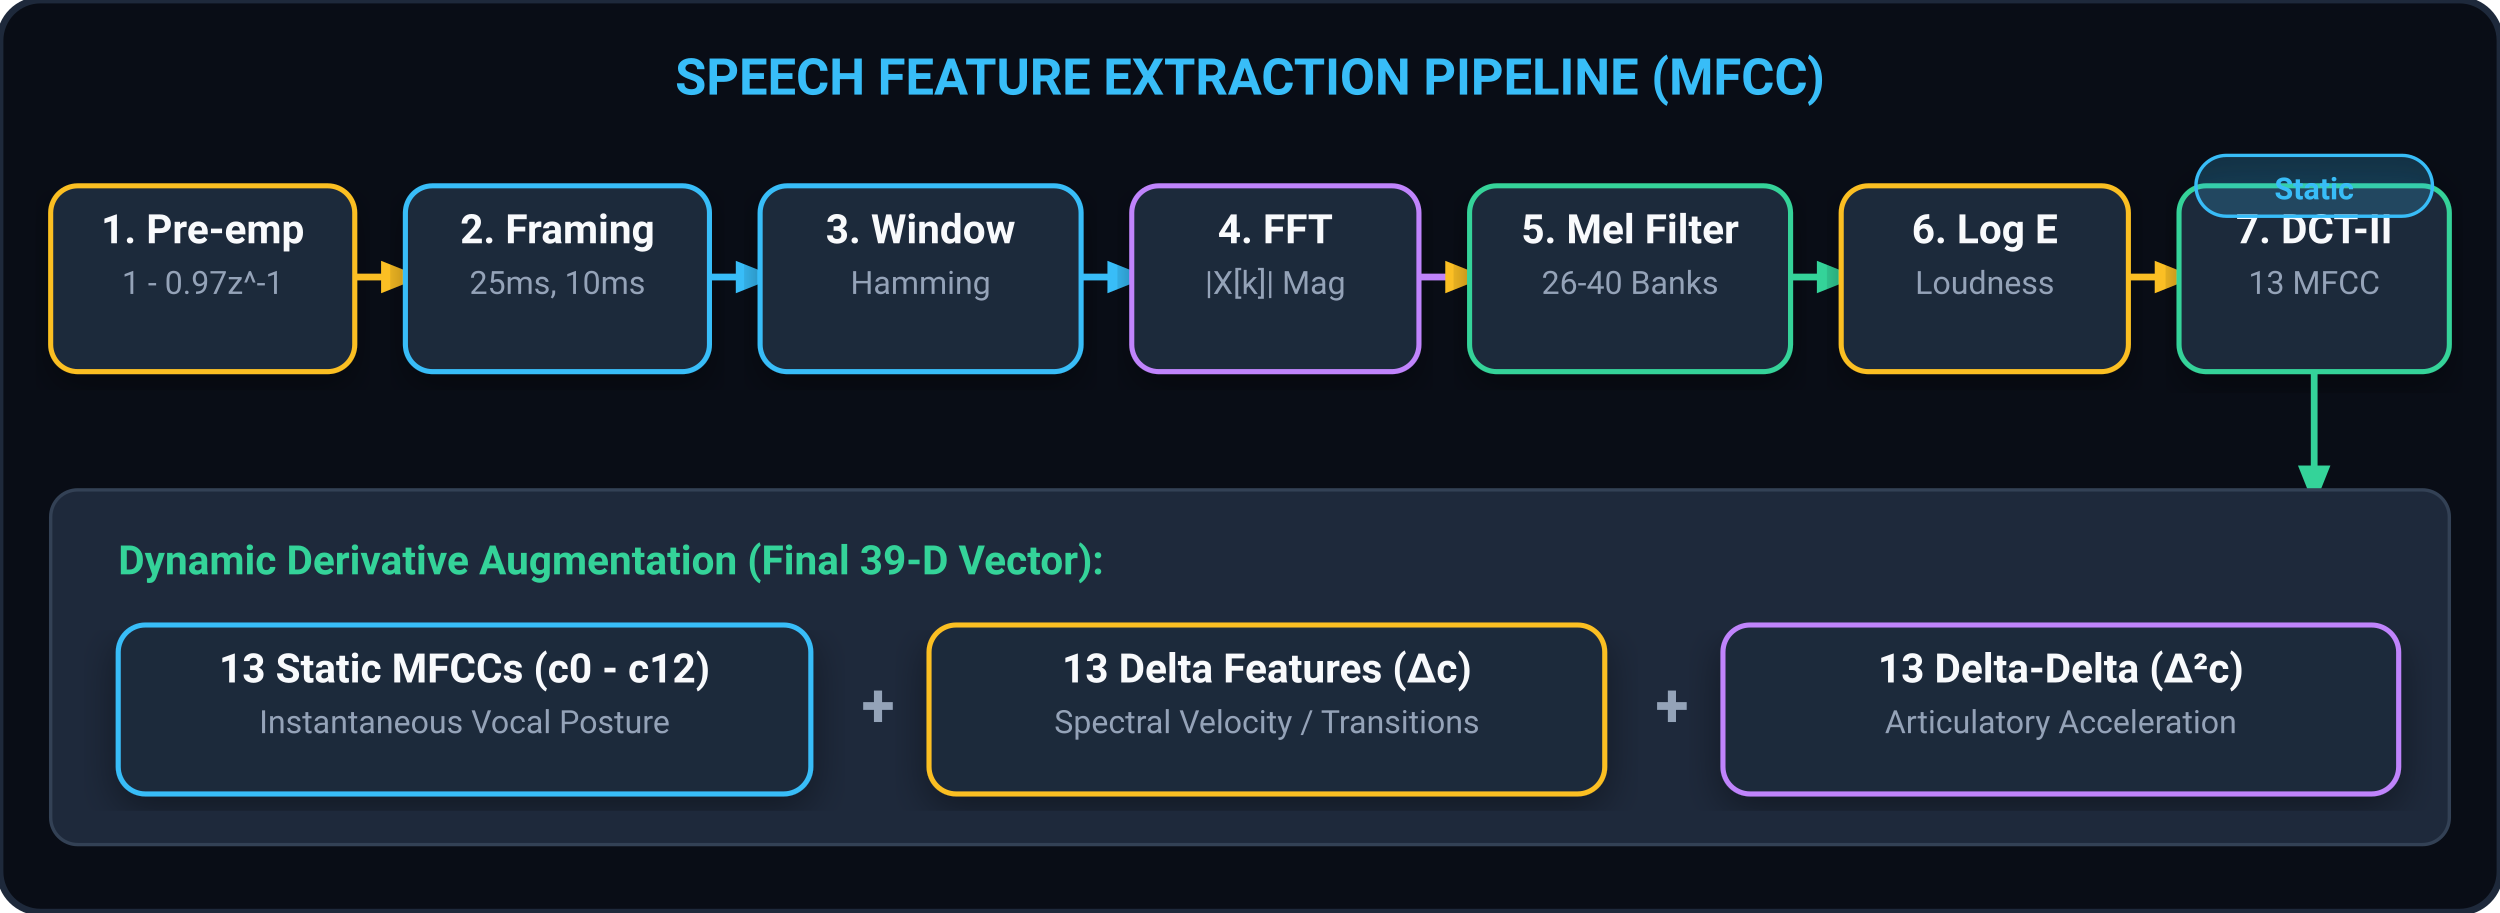
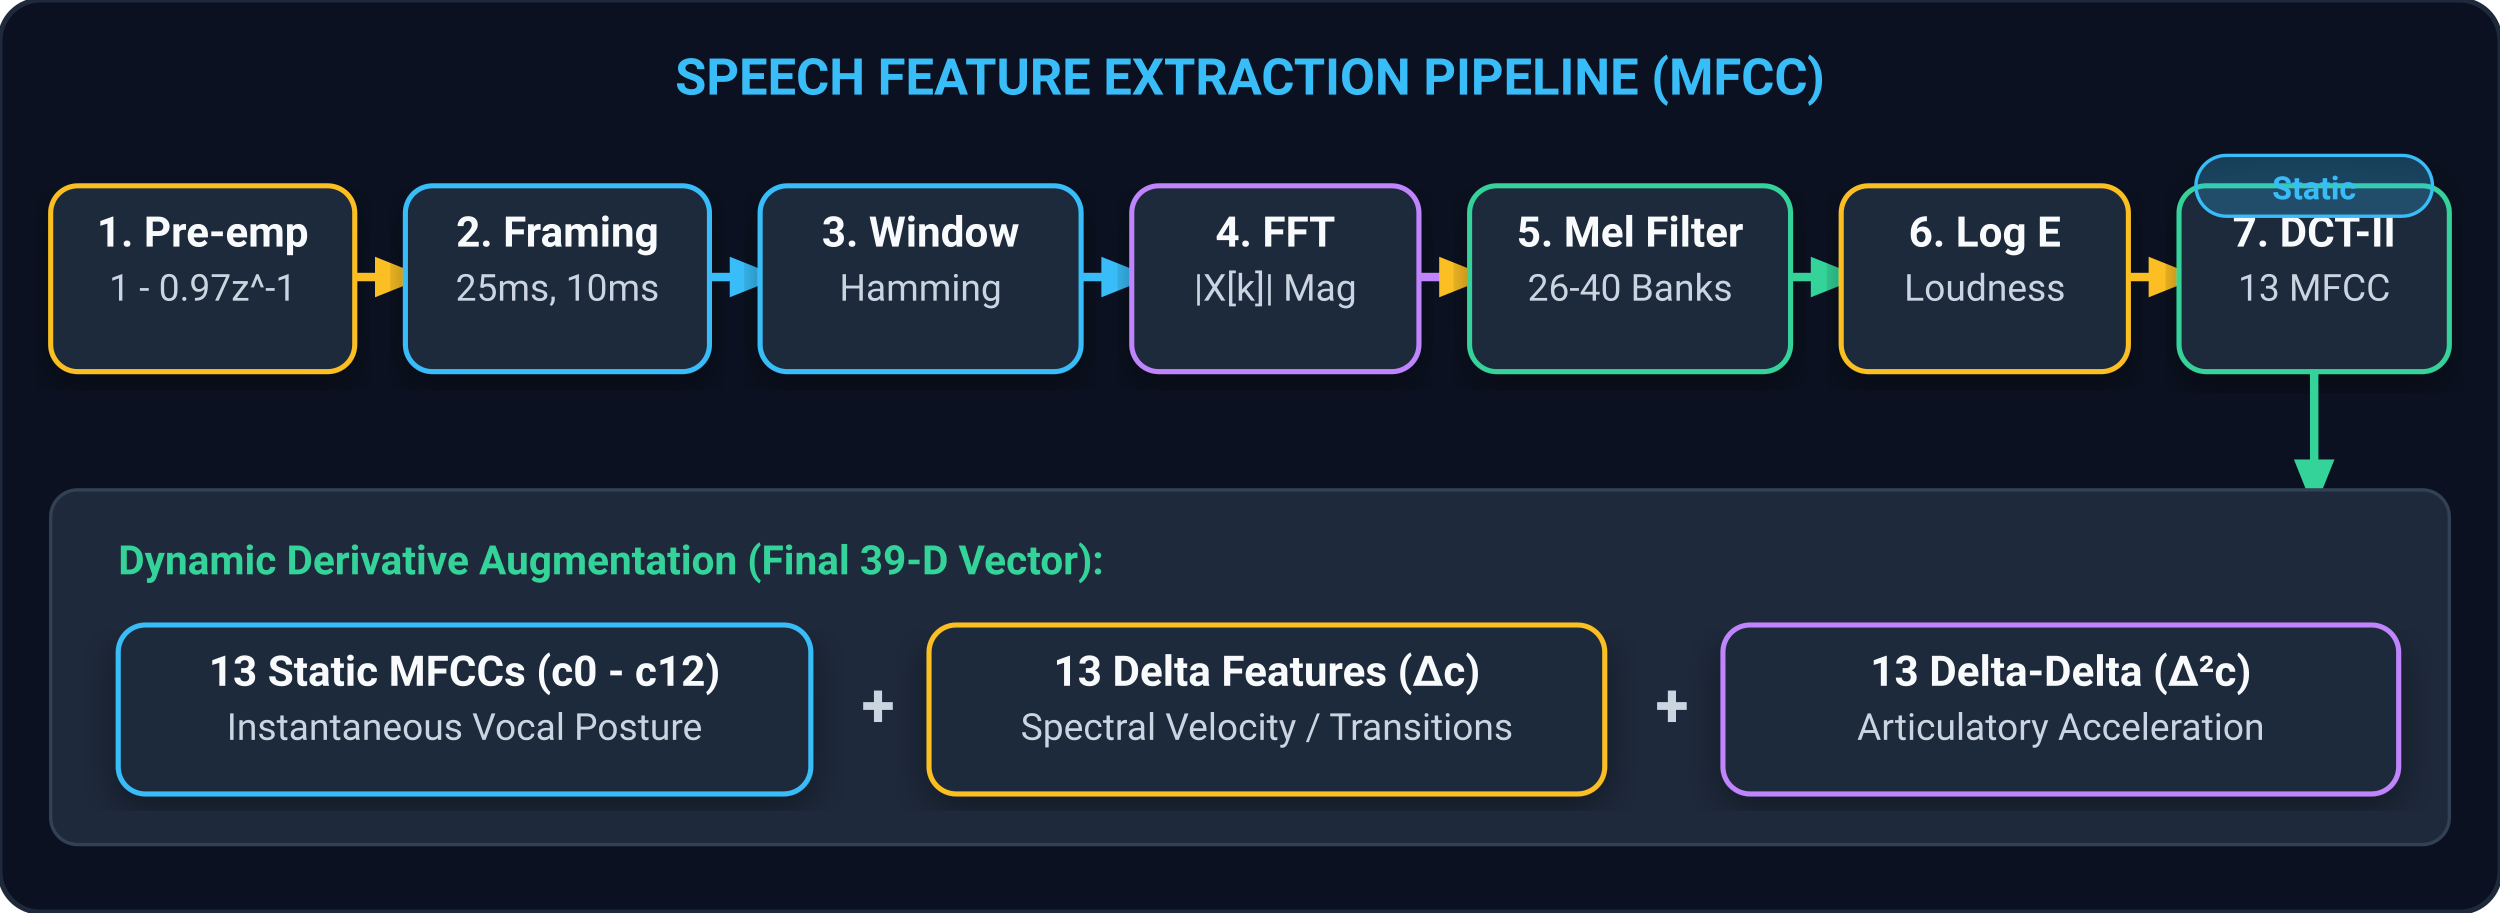
- <svg xmlns="http://www.w3.org/2000/svg" viewBox="0 0 740 270" width="100%" height="270" style="max-width: 740px; height: auto; display: block; margin: 0 auto; font-family: -apple-system, BlinkMacSystemFont, 'Segoe UI', Roboto, Helvetica, Arial, sans-serif;">
+ <svg xmlns="http://www.w3.org/2000/svg" viewBox="0 0 740 270" width="100%" height="auto" class="flowchart-svg" style="max-width: 740px; min-width: 580px; height: auto; display: block; margin: 0 auto; font-family: -apple-system, BlinkMacSystemFont, 'Segoe UI', Roboto, Helvetica, Arial, sans-serif;">
  <defs>
    <linearGradient id="gradCard" x1="0%" y1="0%" x2="100%" y2="100%">
      <stop offset="0%" stop-color="#1e293b" />
      <stop offset="100%" stop-color="#0f172a" />
    </linearGradient>
    <linearGradient id="gradCyan" x1="0%" y1="0%" x2="100%" y2="100%">
      <stop offset="0%" stop-color="#38bdf8" />
      <stop offset="100%" stop-color="#0284c7" />
    </linearGradient>
    <linearGradient id="gradEmerald" x1="0%" y1="0%" x2="100%" y2="100%">
      <stop offset="0%" stop-color="#34d399" />
      <stop offset="100%" stop-color="#059669" />
    </linearGradient>
    <linearGradient id="gradAmber" x1="0%" y1="0%" x2="100%" y2="100%">
      <stop offset="0%" stop-color="#fbbf24" />
      <stop offset="100%" stop-color="#d97706" />
    </linearGradient>
    <linearGradient id="gradPurple" x1="0%" y1="0%" x2="100%" y2="100%">
      <stop offset="0%" stop-color="#c084fc" />
      <stop offset="100%" stop-color="#9333ea" />
    </linearGradient>
    <linearGradient id="gradRose" x1="0%" y1="0%" x2="100%" y2="100%">
      <stop offset="0%" stop-color="#fb7185" />
      <stop offset="100%" stop-color="#e11d48" />
    </linearGradient>
    <filter id="shadow" x="-5%" y="-5%" width="110%" height="115%">
      <feDropShadow dx="0" dy="4" stdDeviation="6" flood-color="#000000" flood-opacity="0.4" />
    </filter>
    <marker id="arrCyan" viewBox="0 0 10 10" refX="6" refY="5" markerWidth="6" markerHeight="6" orient="auto-start-reverse">
      <path d="M 0 1 L 10 5 L 0 9 z" fill="#38bdf8" />
    </marker>
    <marker id="arrEmerald" viewBox="0 0 10 10" refX="6" refY="5" markerWidth="6" markerHeight="6" orient="auto-start-reverse">
      <path d="M 0 1 L 10 5 L 0 9 z" fill="#34d399" />
    </marker>
    <marker id="arrAmber" viewBox="0 0 10 10" refX="6" refY="5" markerWidth="6" markerHeight="6" orient="auto-start-reverse">
      <path d="M 0 1 L 10 5 L 0 9 z" fill="#fbbf24" />
    </marker>
  </defs>
-   <rect width="740" height="270" rx="12" fill="#090d16" stroke="#1e293b" stroke-width="2" />
+   <rect width="740" height="270" rx="12" fill="#0b1120" stroke="#1e293b" stroke-width="1.5" />
  <text x="370" y="28" font-size="15" font-weight="bold" fill="#38bdf8" text-anchor="middle">SPEECH FEATURE EXTRACTION PIPELINE (MFCC)</text>
  <g filter="url(#shadow)">
    <rect x="15" y="55" width="90" height="55" rx="8" fill="#1e293b" stroke="#fbbf24" stroke-width="1.5" />
-     <text x="60.0" y="72" font-size="12" font-weight="bold" fill="#f8fafc" text-anchor="middle">1. Pre-emp</text>
-     <text font-size="9.5" fill="#94a3b8" text-anchor="middle">
-       <tspan x="60.0" y="87">1 - 0.97z^-1</tspan>
+     <text x="60.0" y="73" font-size="12.5" font-weight="700" fill="#f8fafc" text-anchor="middle">1. Pre-emp</text>
+     <text font-size="11" fill="#cbd5e1" text-anchor="middle">
+       <tspan x="60.0" y="89">1 - 0.97z^-1</tspan>
    </text>
  </g>
-   <line x1="105" y1="82" x2="120" y2="82" stroke="#fbbf24" stroke-width="2" marker-end="url(#arrAmber)" />
+   <line x1="105" y1="82" x2="120" y2="82" stroke="#fbbf24" stroke-width="2.5" marker-end="url(#arrAmber)" />
  <g filter="url(#shadow)">
    <rect x="120" y="55" width="90" height="55" rx="8" fill="#1e293b" stroke="#38bdf8" stroke-width="1.5" />
-     <text x="165.0" y="72" font-size="12" font-weight="bold" fill="#f8fafc" text-anchor="middle">2. Framing</text>
-     <text font-size="9.5" fill="#94a3b8" text-anchor="middle">
-       <tspan x="165.0" y="87">25ms, 10ms</tspan>
+     <text x="165.0" y="73" font-size="12.5" font-weight="700" fill="#f8fafc" text-anchor="middle">2. Framing</text>
+     <text font-size="11" fill="#cbd5e1" text-anchor="middle">
+       <tspan x="165.0" y="89">25ms, 10ms</tspan>
    </text>
  </g>
-   <line x1="210" y1="82" x2="225" y2="82" stroke="#38bdf8" stroke-width="2" marker-end="url(#arrCyan)" />
+   <line x1="210" y1="82" x2="225" y2="82" stroke="#38bdf8" stroke-width="2.5" marker-end="url(#arrCyan)" />
  <g filter="url(#shadow)">
    <rect x="225" y="55" width="95" height="55" rx="8" fill="#1e293b" stroke="#38bdf8" stroke-width="1.5" />
-     <text x="272.5" y="72" font-size="12" font-weight="bold" fill="#f8fafc" text-anchor="middle">3. Window</text>
-     <text font-size="9.5" fill="#94a3b8" text-anchor="middle">
-       <tspan x="272.5" y="87">Hamming</tspan>
+     <text x="272.5" y="73" font-size="12.5" font-weight="700" fill="#f8fafc" text-anchor="middle">3. Window</text>
+     <text font-size="11" fill="#cbd5e1" text-anchor="middle">
+       <tspan x="272.5" y="89">Hamming</tspan>
    </text>
  </g>
-   <line x1="320" y1="82" x2="335" y2="82" stroke="#38bdf8" stroke-width="2" marker-end="url(#arrCyan)" />
+   <line x1="320" y1="82" x2="335" y2="82" stroke="#38bdf8" stroke-width="2.5" marker-end="url(#arrCyan)" />
  <g filter="url(#shadow)">
    <rect x="335" y="55" width="85" height="55" rx="8" fill="#1e293b" stroke="#c084fc" stroke-width="1.5" />
-     <text x="377.5" y="72" font-size="12" font-weight="bold" fill="#f8fafc" text-anchor="middle">4. FFT</text>
-     <text font-size="9.5" fill="#94a3b8" text-anchor="middle">
-       <tspan x="377.5" y="87">|X[k]| Mag</tspan>
+     <text x="377.5" y="73" font-size="12.5" font-weight="700" fill="#f8fafc" text-anchor="middle">4. FFT</text>
+     <text font-size="11" fill="#cbd5e1" text-anchor="middle">
+       <tspan x="377.5" y="89">|X[k]| Mag</tspan>
    </text>
  </g>
-   <line x1="420" y1="82" x2="435" y2="82" stroke="#c084fc" stroke-width="2" marker-end="url(#arrAmber)" />
+   <line x1="420" y1="82" x2="435" y2="82" stroke="#c084fc" stroke-width="2.5" marker-end="url(#arrAmber)" />
  <g filter="url(#shadow)">
    <rect x="435" y="55" width="95" height="55" rx="8" fill="#1e293b" stroke="#34d399" stroke-width="1.5" />
-     <text x="482.5" y="72" font-size="12" font-weight="bold" fill="#f8fafc" text-anchor="middle">5. Mel Filter</text>
-     <text font-size="9.5" fill="#94a3b8" text-anchor="middle">
-       <tspan x="482.5" y="87">26-40 Banks</tspan>
+     <text x="482.5" y="73" font-size="12.5" font-weight="700" fill="#f8fafc" text-anchor="middle">5. Mel Filter</text>
+     <text font-size="11" fill="#cbd5e1" text-anchor="middle">
+       <tspan x="482.5" y="89">26-40 Banks</tspan>
    </text>
  </g>
-   <line x1="530" y1="82" x2="545" y2="82" stroke="#34d399" stroke-width="2" marker-end="url(#arrEmerald)" />
+   <line x1="530" y1="82" x2="545" y2="82" stroke="#34d399" stroke-width="2.5" marker-end="url(#arrEmerald)" />
  <g filter="url(#shadow)">
    <rect x="545" y="55" width="85" height="55" rx="8" fill="#1e293b" stroke="#fbbf24" stroke-width="1.5" />
-     <text x="587.5" y="72" font-size="12" font-weight="bold" fill="#f8fafc" text-anchor="middle">6. Log E</text>
-     <text font-size="9.5" fill="#94a3b8" text-anchor="middle">
-       <tspan x="587.5" y="87">Loudness</tspan>
+     <text x="587.5" y="73" font-size="12.5" font-weight="700" fill="#f8fafc" text-anchor="middle">6. Log E</text>
+     <text font-size="11" fill="#cbd5e1" text-anchor="middle">
+       <tspan x="587.5" y="89">Loudness</tspan>
    </text>
  </g>
-   <line x1="630" y1="82" x2="645" y2="82" stroke="#fbbf24" stroke-width="2" marker-end="url(#arrAmber)" />
+   <line x1="630" y1="82" x2="645" y2="82" stroke="#fbbf24" stroke-width="2.5" marker-end="url(#arrAmber)" />
  <g filter="url(#shadow)">
    <rect x="645" y="55" width="80" height="55" rx="8" fill="#1e293b" stroke="#34d399" stroke-width="1.5" />
-     <text x="685.0" y="72" font-size="12" font-weight="bold" fill="#f8fafc" text-anchor="middle">7. DCT-II</text>
-     <text font-size="9.5" fill="#94a3b8" text-anchor="middle">
-       <tspan x="685.0" y="87">13 MFCC</tspan>
+     <text x="685.0" y="73" font-size="12.5" font-weight="700" fill="#f8fafc" text-anchor="middle">7. DCT-II</text>
+     <text font-size="11" fill="#cbd5e1" text-anchor="middle">
+       <tspan x="685.0" y="89">13 MFCC</tspan>
    </text>
-     <rect x="650" y="46" width="70" height="18" rx="9" fill="#38bdf8" fill-opacity="0.2" stroke="#38bdf8" stroke-width="1" />
-     <text x="685" y="59" font-size="9" font-weight="bold" fill="#38bdf8" text-anchor="middle">Static</text>
+     <rect x="650" y="46" width="70" height="18" rx="9" fill="#38bdf8" fill-opacity="0.25" stroke="#38bdf8" stroke-width="1" />
+     <text x="685" y="59" font-size="9.5" font-weight="700" fill="#38bdf8" text-anchor="middle">Static</text>
  </g>
-   <line x1="685" y1="110" x2="685" y2="145" stroke="#34d399" stroke-width="2" marker-end="url(#arrEmerald)" />
+   <line x1="685" y1="110" x2="685" y2="145" stroke="#34d399" stroke-width="2.5" marker-end="url(#arrEmerald)" />
  <rect x="15" y="145" width="710" height="105" rx="8" fill="#1e293b" stroke="#334155" />
  <text x="35" y="170" font-size="12" font-weight="bold" fill="#34d399">Dynamic Derivative Augmentation (Final 39-D Vector):</text>
  <g filter="url(#shadow)">
    <rect x="35" y="185" width="205" height="50" rx="8" fill="#1e293b" stroke="#38bdf8" stroke-width="1.5" />
-     <text x="137.5" y="202" font-size="12" font-weight="bold" fill="#f8fafc" text-anchor="middle">13 Static MFCCs (c0 - c12)</text>
-     <text font-size="9.5" fill="#94a3b8" text-anchor="middle">
-       <tspan x="137.5" y="217">Instantaneous Vocal Posture</tspan>
+     <text x="137.5" y="203" font-size="12.5" font-weight="700" fill="#f8fafc" text-anchor="middle">13 Static MFCCs (c0 - c12)</text>
+     <text font-size="11" fill="#cbd5e1" text-anchor="middle">
+       <tspan x="137.5" y="219">Instantaneous Vocal Posture</tspan>
    </text>
  </g>
-   <text x="255" y="215" font-size="18" fill="#94a3b8" font-weight="bold">+</text>
+   <text x="255" y="215" font-size="18" fill="#cbd5e1" font-weight="bold">+</text>
  <g filter="url(#shadow)">
    <rect x="275" y="185" width="200" height="50" rx="8" fill="#1e293b" stroke="#fbbf24" stroke-width="1.5" />
-     <text x="375.0" y="202" font-size="12" font-weight="bold" fill="#f8fafc" text-anchor="middle">13 Delta Features (Δc)</text>
-     <text font-size="9.5" fill="#94a3b8" text-anchor="middle">
-       <tspan x="375.0" y="217">Spectral Velocity / Transitions</tspan>
+     <text x="375.0" y="203" font-size="12.5" font-weight="700" fill="#f8fafc" text-anchor="middle">13 Delta Features (Δc)</text>
+     <text font-size="11" fill="#cbd5e1" text-anchor="middle">
+       <tspan x="375.0" y="219">Spectral Velocity / Transitions</tspan>
    </text>
  </g>
-   <text x="490" y="215" font-size="18" fill="#94a3b8" font-weight="bold">+</text>
+   <text x="490" y="215" font-size="18" fill="#cbd5e1" font-weight="bold">+</text>
  <g filter="url(#shadow)">
    <rect x="510" y="185" width="200" height="50" rx="8" fill="#1e293b" stroke="#c084fc" stroke-width="1.5" />
-     <text x="610.0" y="202" font-size="12" font-weight="bold" fill="#f8fafc" text-anchor="middle">13 Delta-Delta (Δ²c)</text>
-     <text font-size="9.5" fill="#94a3b8" text-anchor="middle">
-       <tspan x="610.0" y="217">Articulatory Acceleration</tspan>
+     <text x="610.0" y="203" font-size="12.5" font-weight="700" fill="#f8fafc" text-anchor="middle">13 Delta-Delta (Δ²c)</text>
+     <text font-size="11" fill="#cbd5e1" text-anchor="middle">
+       <tspan x="610.0" y="219">Articulatory Acceleration</tspan>
    </text>
  </g>
</svg>
